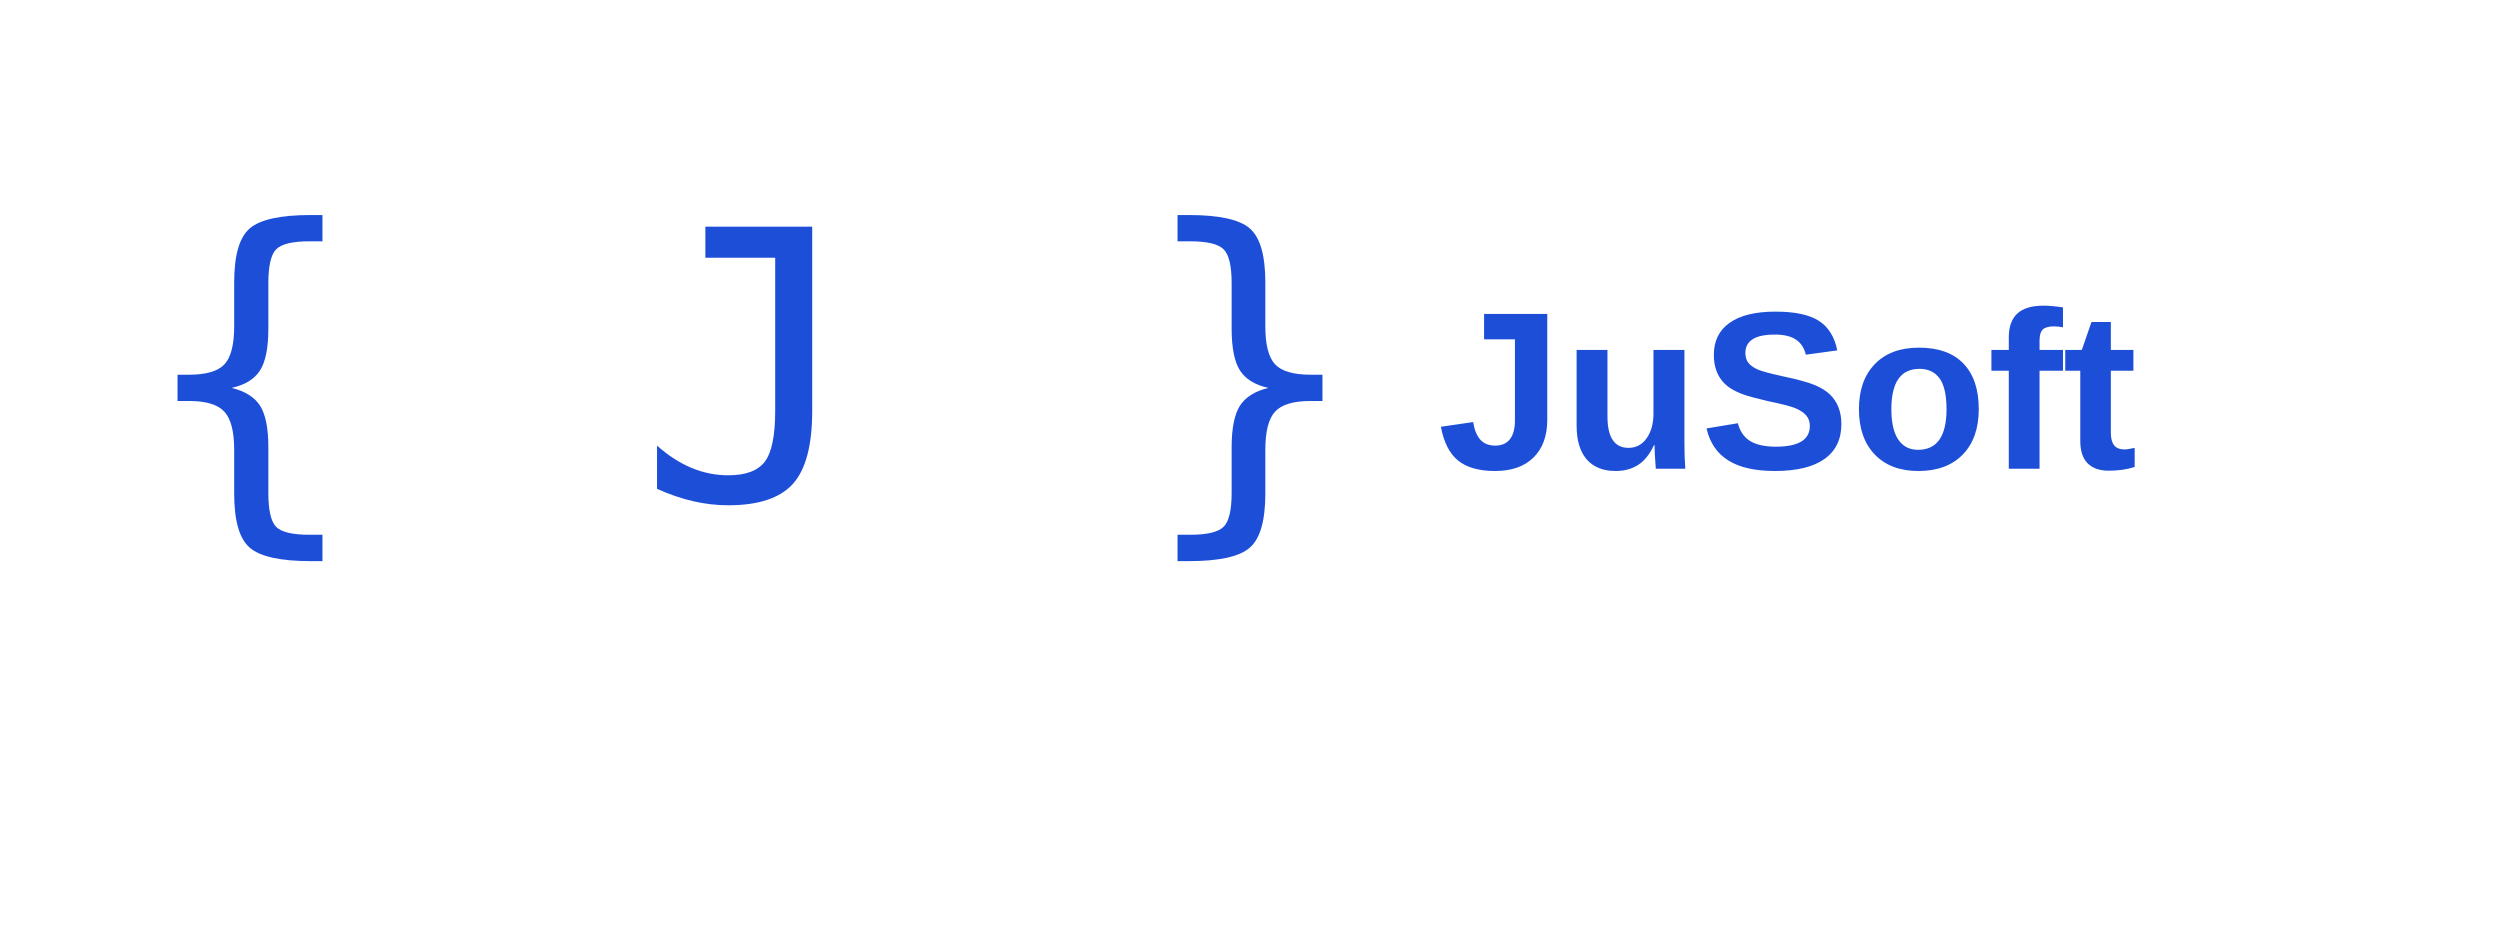
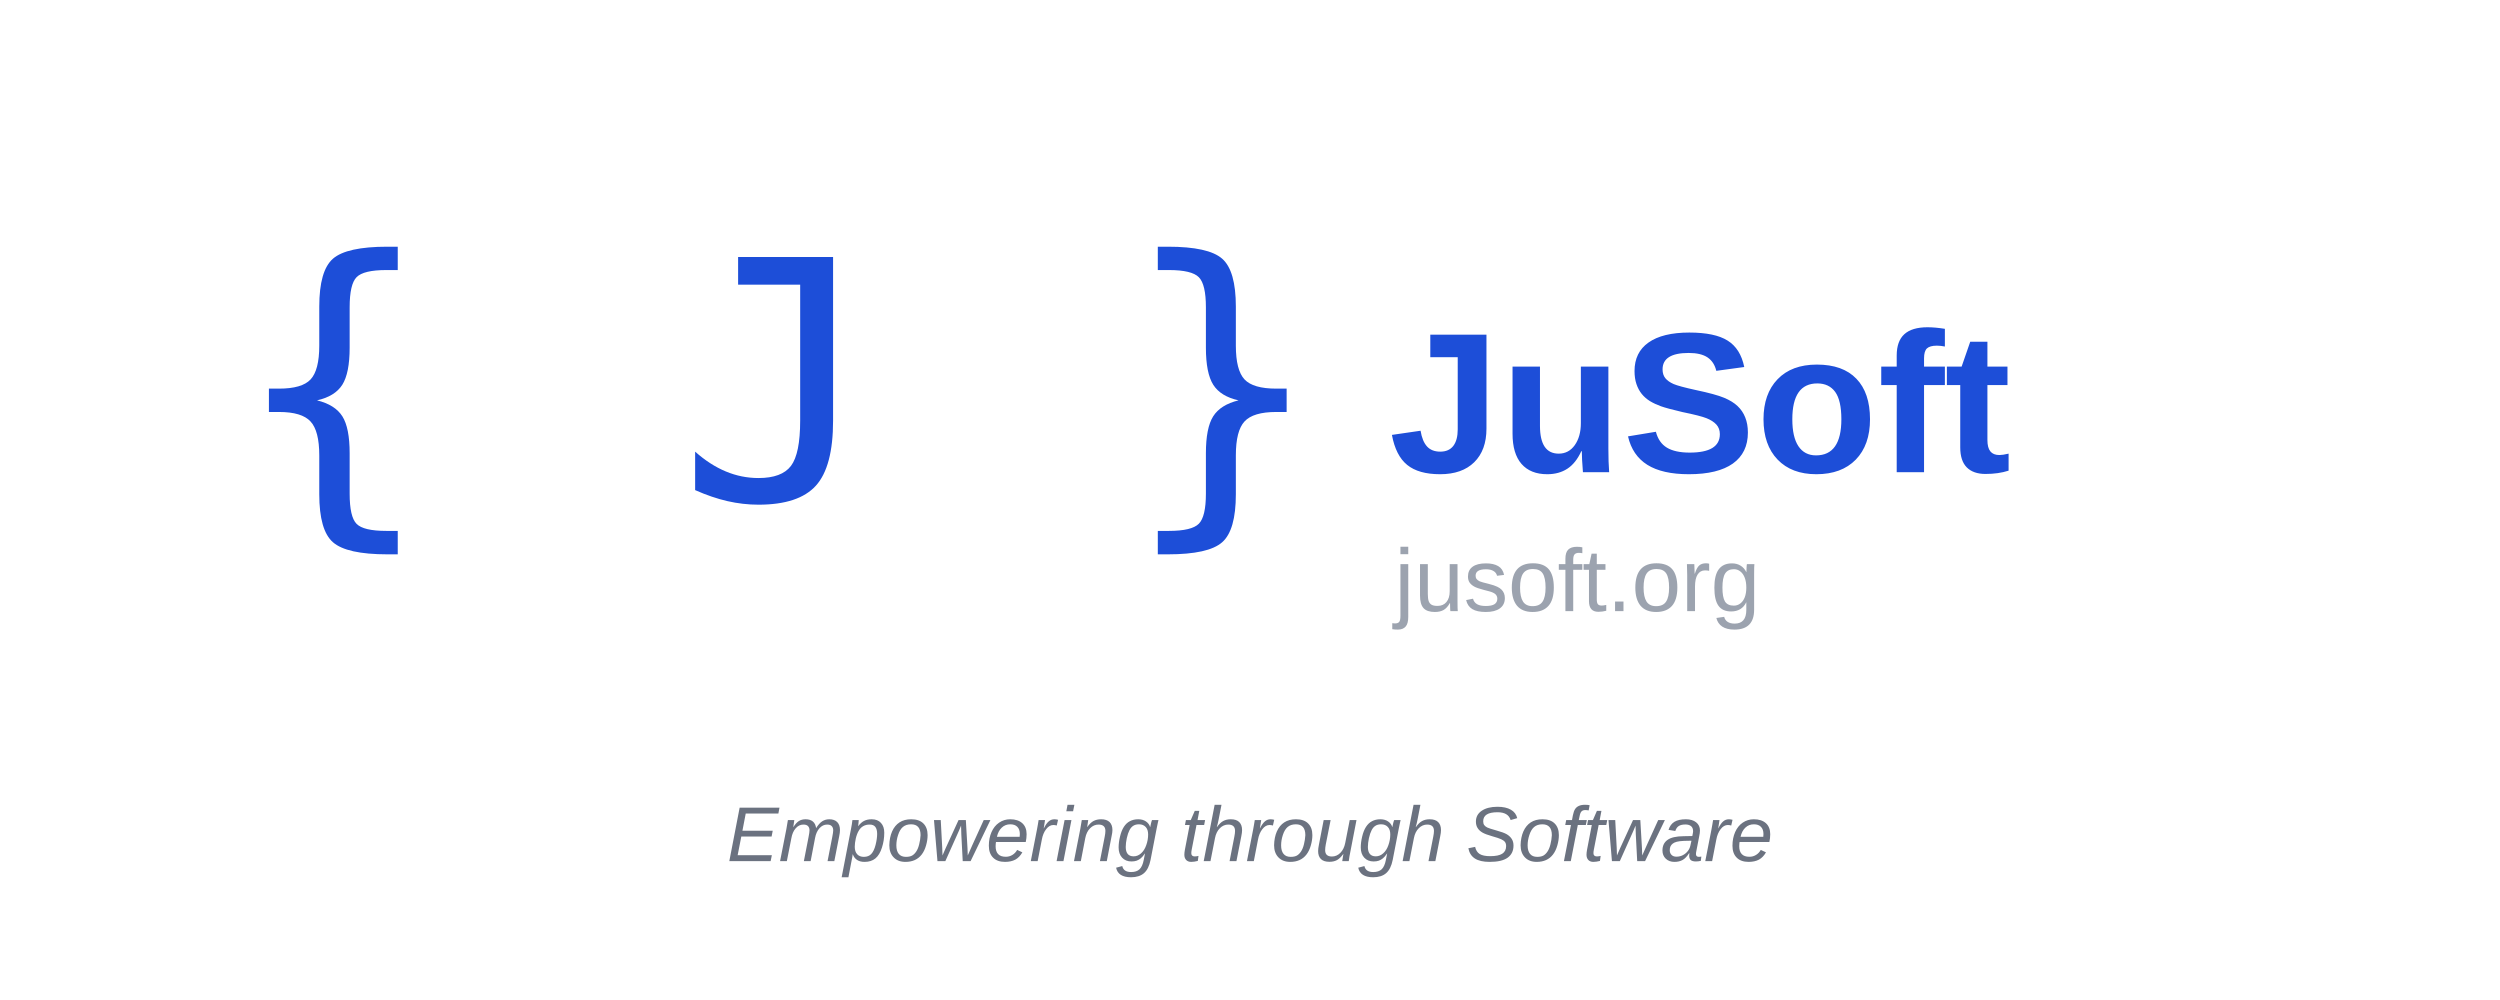
- <svg xmlns="http://www.w3.org/2000/svg" version="1.1" baseProfile="full" width="400" height="150">
+ <svg xmlns="http://www.w3.org/2000/svg" version="1.1" baseProfile="full" width="450" height="180">
  <style>
    .logo-text {
      font-family: "Arial", sans-serif;
      font-weight: 700;
      font-size: 36px;
    }
    .logo-subtext {
      font-family: "Arial", sans-serif;
      font-weight: 400;
      font-size: 16px;
    }
+     .logo-slogan {
+       font-family: "Arial", sans-serif;
+       font-weight: 400;
+       font-size: 14px;
+       font-style: italic;
+     }
  </style>
-   <text x="40" y="80" font-size="60px" text-anchor="middle" fill="#1D4ED8" font-family="monospace">{</text>
-   <text x="120" y="80" font-size="60px" text-anchor="middle" fill="#1D4ED8" font-family="monospace">J</text>
-   <text x="200" y="80" font-size="60px" text-anchor="middle" fill="#1D4ED8" font-family="monospace">}</text>
-   <text x="230" y="75" fill="#1D4ED8" class="logo-text">JuSoft</text>
+   <text x="60" y="90" font-size="60px" text-anchor="middle" fill="#1D4ED8" font-family="monospace">{</text>
+   <text x="140" y="90" font-size="60px" text-anchor="middle" fill="#1D4ED8" font-family="monospace">J</text>
+   <text x="220" y="90" font-size="60px" text-anchor="middle" fill="#1D4ED8" font-family="monospace">}</text>
+   <text x="250" y="85" fill="#1D4ED8" class="logo-text">JuSoft</text>
+   <text x="251" y="110" fill="#9CA3AF" class="logo-subtext">jusoft.org</text>
+   <text x="225" y="155" fill="#6B7280" text-anchor="middle" class="logo-slogan">Empowering through Software</text>
</svg>
